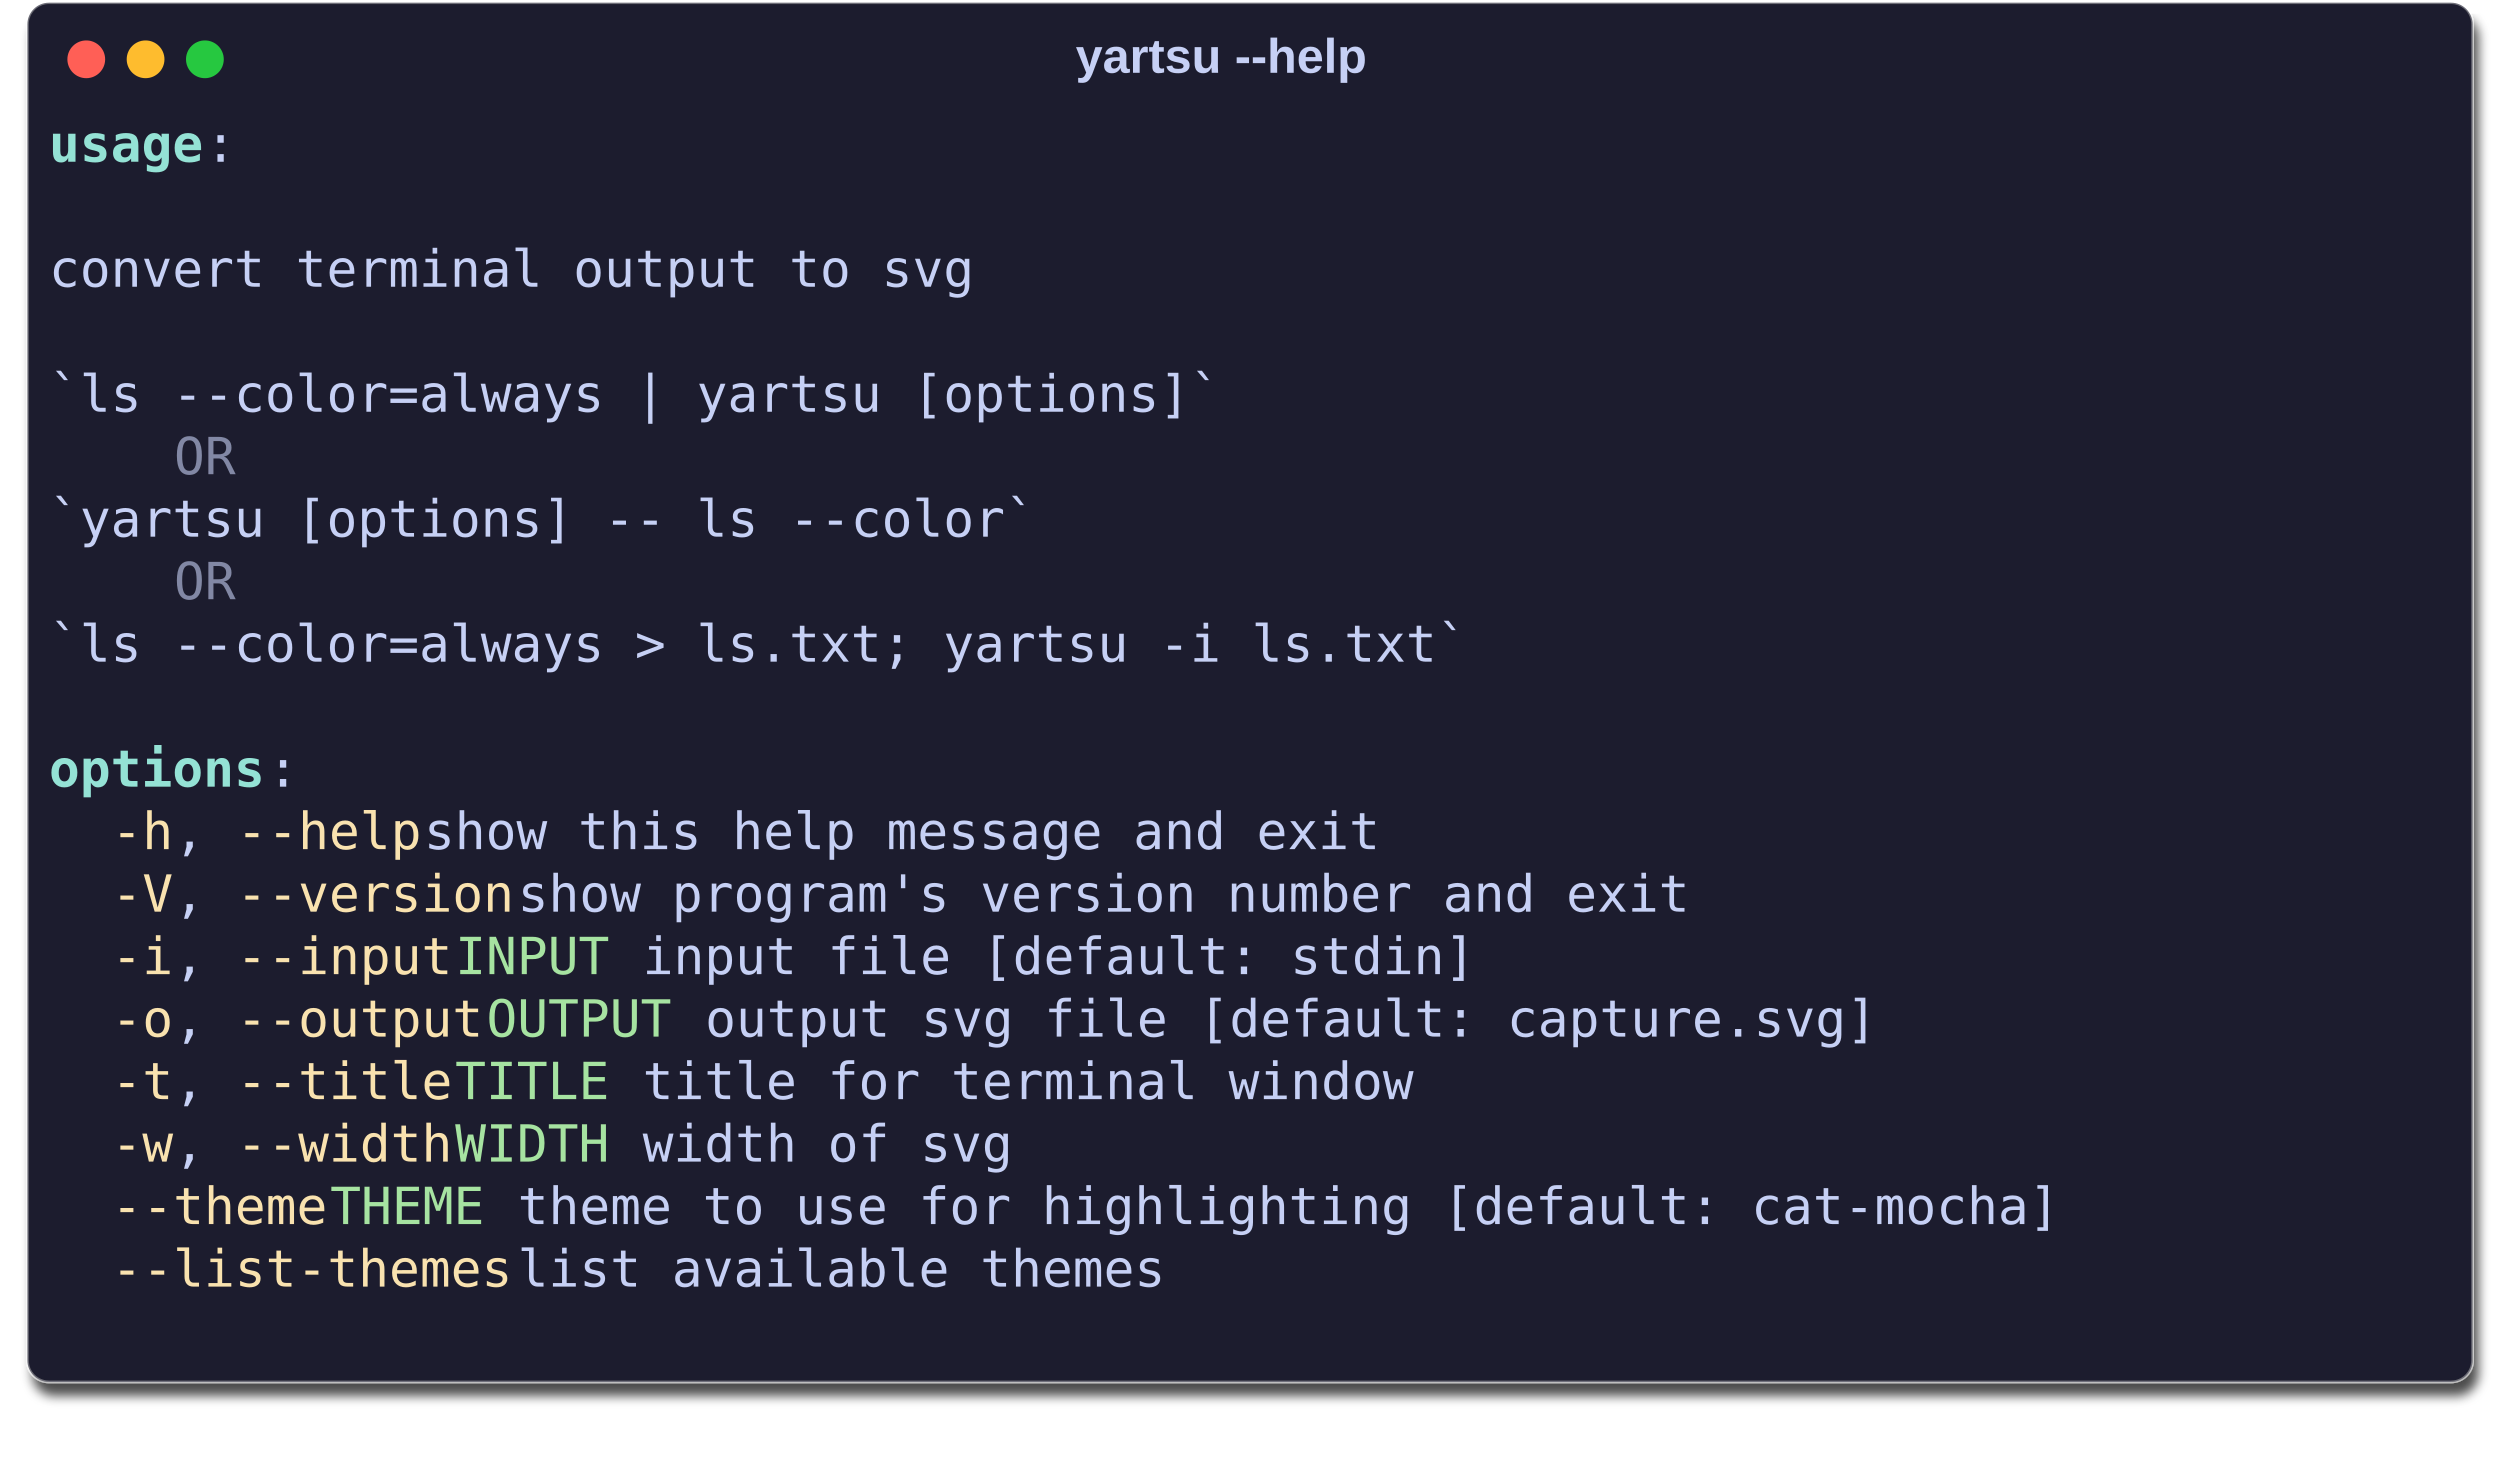
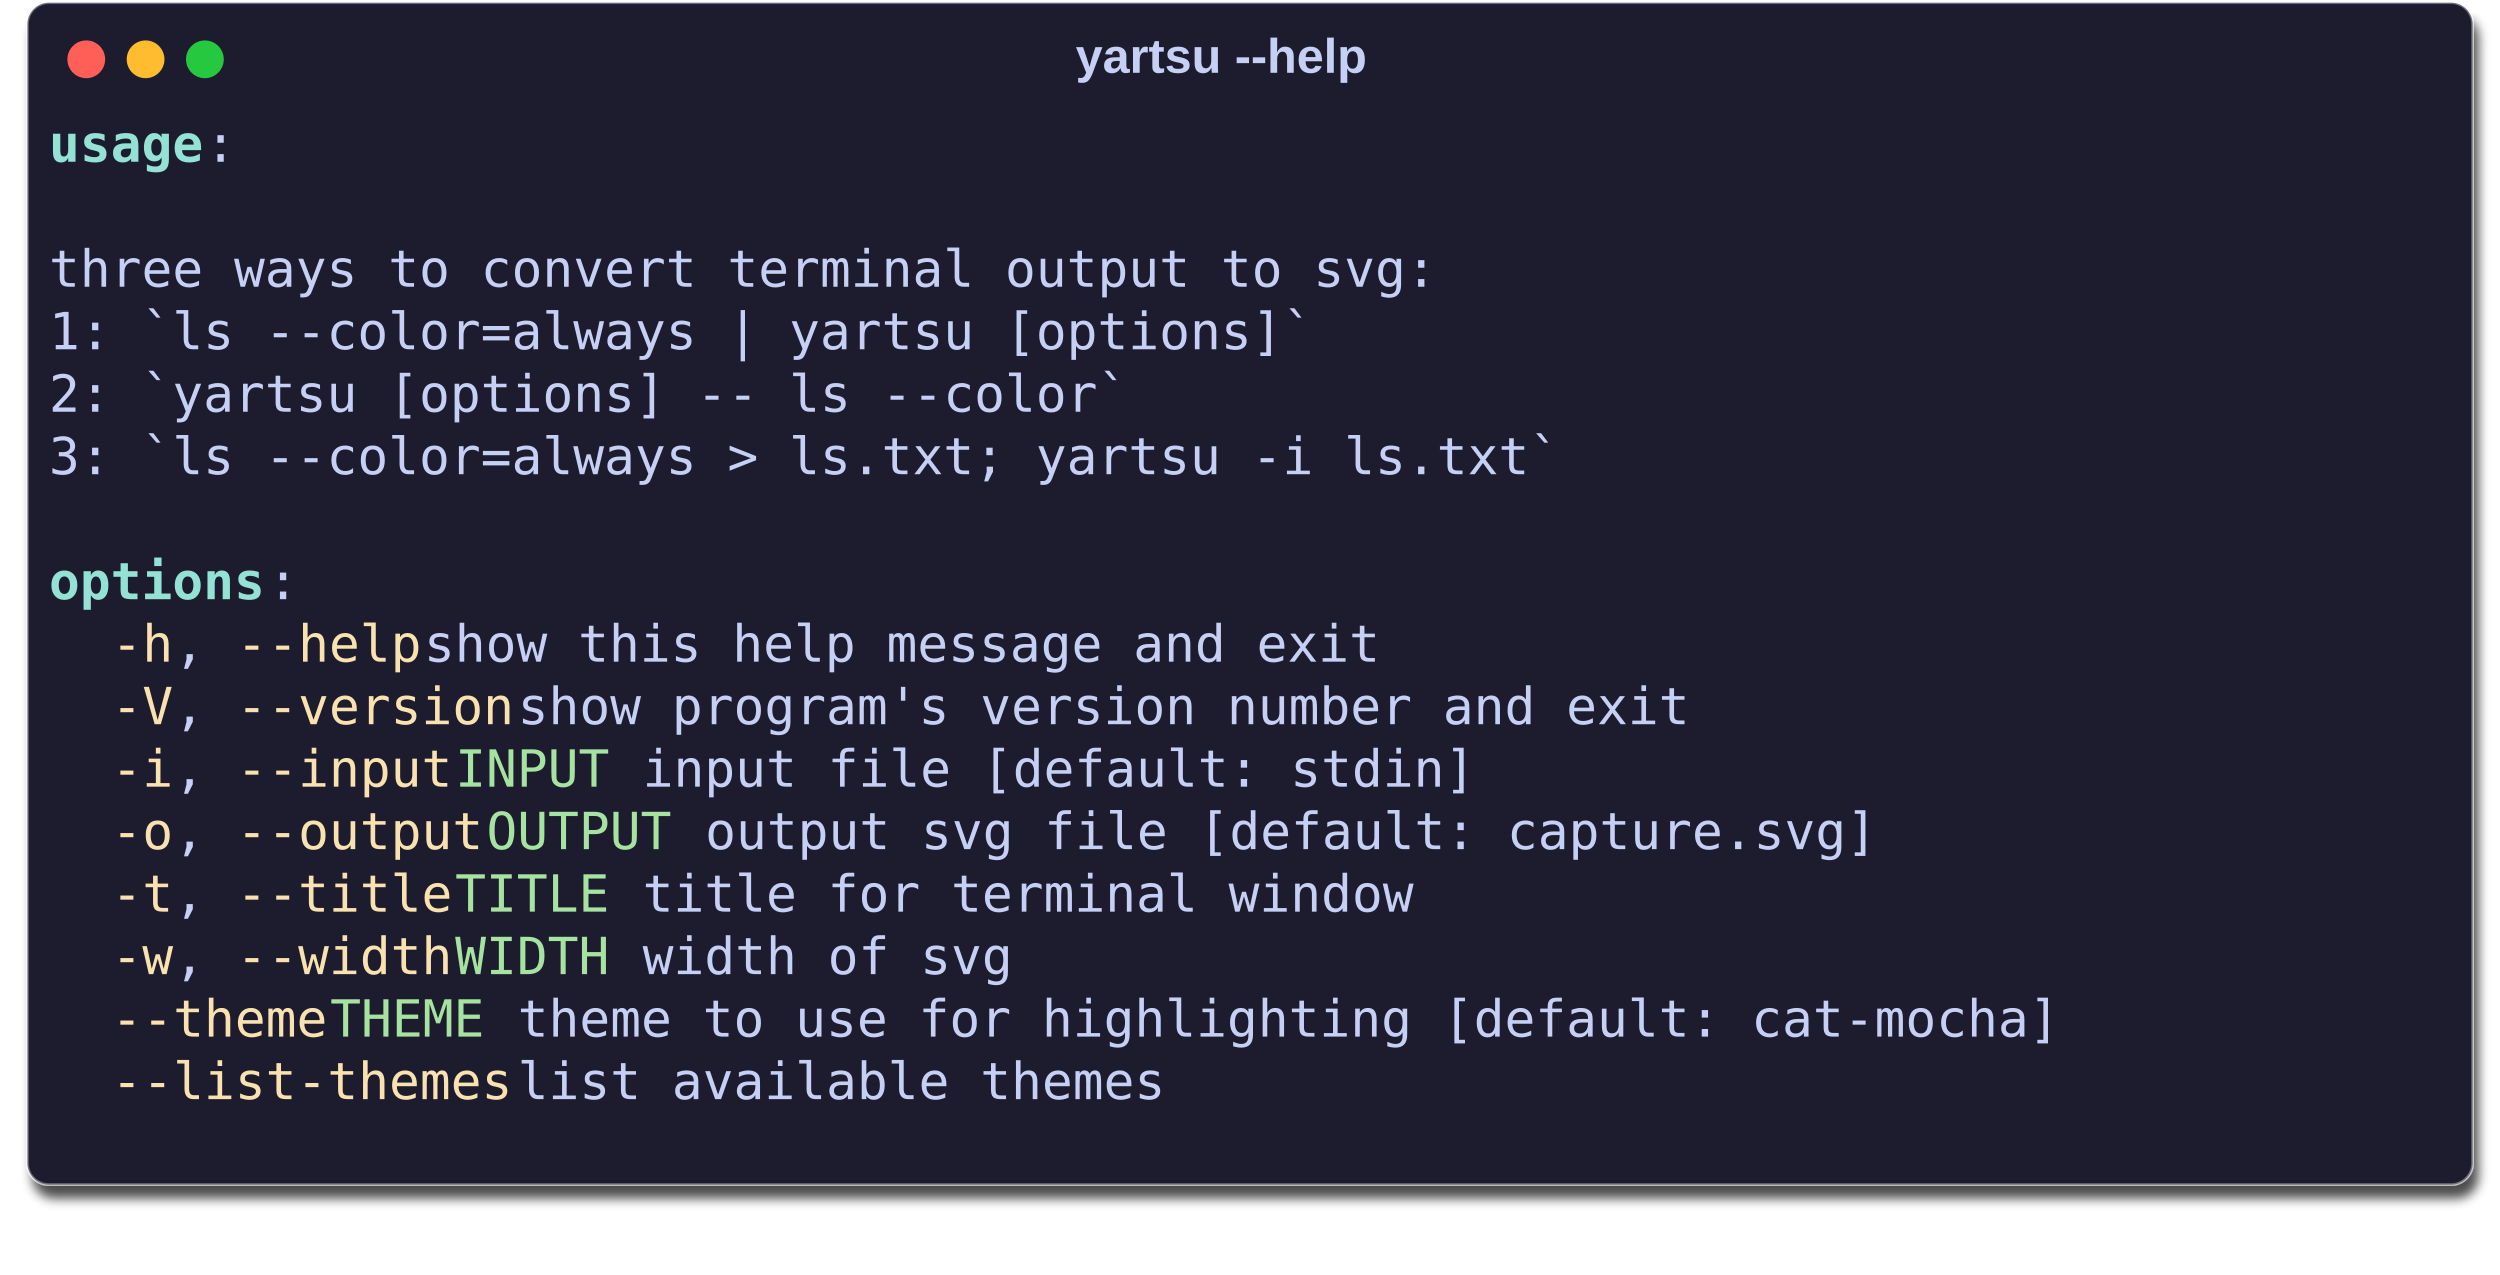
- <svg xmlns="http://www.w3.org/2000/svg" class="rich-terminal shadow" viewBox="0 0 927.333 545.933">
+ <svg xmlns="http://www.w3.org/2000/svg" class="rich-terminal shadow" viewBox="0 0 927.333 472.733">
  <style>
+ 
    @font-face {
        font-family: "Fira Code";
        src: local("FiraCode-Regular"),
-             url("https://cdn.jsdelivr.net/gh/ryanoasis/nerd-fonts@2.1.0/patched-fonts/FiraCode/Regular/complete/Fira%20Code%20Regular%20Nerd%20Font%20Complete.ttf") format("truetype");
+                 url("https://cdnjs.cloudflare.com/ajax/libs/firacode/6.2.0/woff2/FiraCode-Regular.woff2") format("woff2"),
+                 url("https://cdnjs.cloudflare.com/ajax/libs/firacode/6.2.0/woff/FiraCode-Regular.woff") format("woff");
        font-style: normal;
        font-weight: 400;
    }
    @font-face {
        font-family: "Fira Code";
        src: local("FiraCode-Bold"),
-             url("https://cdn.jsdelivr.net/gh/ryanoasis/nerd-fonts@2.1.0/patched-fonts/FiraCode/Bold/complete/Fira%20Code%20Bold%20Nerd%20Font%20Complete.ttf") format("truetype");
+                 url("https://cdnjs.cloudflare.com/ajax/libs/firacode/6.2.0/woff2/FiraCode-Bold.woff2") format("woff2"),
+                 url("https://cdnjs.cloudflare.com/ajax/libs/firacode/6.2.0/woff/FiraCode-Bold.woff") format("woff");
        font-style: bold;
        font-weight: 700;
    }

-     .terminal-961727797-matrix {
+     .terminal-3663901745-matrix {
        font-family: Fira Code, monospace;
        font-size: 20px;
        line-height: 24.4px;
        font-variant-east-asian: full-width;
    }

-     .terminal-961727797-title {
+     .terminal-3663901745-title {
        font-size: 18px;
        font-weight: bold;
        font-family: arial;
    }

    .shadow {
        -webkit-filter: drop-shadow( 2px 5px 2px rgba(0, 0, 0, .7));
        filter: drop-shadow( 2px 5px 2px rgba(0, 0, 0, .7));
    }
-     .terminal-961727797-r1 { fill: #94e2d5;font-weight: bold }
- .terminal-961727797-r2 { fill: #c6d0f5 }
- .terminal-961727797-r3 { fill: #8288a5 }
- .terminal-961727797-r4 { fill: #f9e2af }
- .terminal-961727797-r5 { fill: #a6e3a1 }
+     .terminal-3663901745-r1 { fill: #94e2d5;font-weight: bold }
+ .terminal-3663901745-r2 { fill: #c6d0f5 }
+ .terminal-3663901745-r3 { fill: #f9e2af }
+ .terminal-3663901745-r4 { fill: #a6e3a1 }
    </style>
  <defs>
-     <clipPath id="terminal-961727797-clip-terminal">
-       <rect x="0" y="0" width="889.6" height="462.6" />
+     <clipPath id="terminal-3663901745-clip-terminal">
+       <rect x="0" y="0" width="889.6" height="389.4" />
    </clipPath>
-     <clipPath id="terminal-961727797-line-0">
+     <clipPath id="terminal-3663901745-line-0">
      <rect x="0" y="1.5" width="890.6" height="24.65" />
    </clipPath>
-     <clipPath id="terminal-961727797-line-1">
+     <clipPath id="terminal-3663901745-line-1">
      <rect x="0" y="25.9" width="890.6" height="24.65" />
    </clipPath>
-     <clipPath id="terminal-961727797-line-2">
+     <clipPath id="terminal-3663901745-line-2">
      <rect x="0" y="50.3" width="890.6" height="24.65" />
    </clipPath>
-     <clipPath id="terminal-961727797-line-3">
+     <clipPath id="terminal-3663901745-line-3">
      <rect x="0" y="74.7" width="890.6" height="24.65" />
    </clipPath>
-     <clipPath id="terminal-961727797-line-4">
+     <clipPath id="terminal-3663901745-line-4">
      <rect x="0" y="99.1" width="890.6" height="24.65" />
    </clipPath>
-     <clipPath id="terminal-961727797-line-5">
+     <clipPath id="terminal-3663901745-line-5">
      <rect x="0" y="123.5" width="890.6" height="24.65" />
    </clipPath>
-     <clipPath id="terminal-961727797-line-6">
+     <clipPath id="terminal-3663901745-line-6">
      <rect x="0" y="147.9" width="890.6" height="24.65" />
    </clipPath>
-     <clipPath id="terminal-961727797-line-7">
+     <clipPath id="terminal-3663901745-line-7">
      <rect x="0" y="172.3" width="890.6" height="24.65" />
    </clipPath>
-     <clipPath id="terminal-961727797-line-8">
+     <clipPath id="terminal-3663901745-line-8">
      <rect x="0" y="196.7" width="890.6" height="24.65" />
    </clipPath>
-     <clipPath id="terminal-961727797-line-9">
+     <clipPath id="terminal-3663901745-line-9">
      <rect x="0" y="221.1" width="890.6" height="24.65" />
    </clipPath>
-     <clipPath id="terminal-961727797-line-10">
+     <clipPath id="terminal-3663901745-line-10">
      <rect x="0" y="245.5" width="890.6" height="24.65" />
    </clipPath>
-     <clipPath id="terminal-961727797-line-11">
+     <clipPath id="terminal-3663901745-line-11">
      <rect x="0" y="269.9" width="890.6" height="24.65" />
    </clipPath>
-     <clipPath id="terminal-961727797-line-12">
+     <clipPath id="terminal-3663901745-line-12">
      <rect x="0" y="294.3" width="890.6" height="24.65" />
    </clipPath>
-     <clipPath id="terminal-961727797-line-13">
+     <clipPath id="terminal-3663901745-line-13">
      <rect x="0" y="318.7" width="890.6" height="24.65" />
    </clipPath>
-     <clipPath id="terminal-961727797-line-14">
+     <clipPath id="terminal-3663901745-line-14">
      <rect x="0" y="343.1" width="890.6" height="24.65" />
    </clipPath>
-     <clipPath id="terminal-961727797-line-15">
-       <rect x="0" y="367.5" width="890.6" height="24.65" />
-     </clipPath>
-     <clipPath id="terminal-961727797-line-16">
-       <rect x="0" y="391.9" width="890.6" height="24.65" />
-     </clipPath>
-     <clipPath id="terminal-961727797-line-17">
-       <rect x="0" y="416.3" width="890.6" height="24.65" />
-     </clipPath>
  </defs>
-   <rect fill="#1e1e2e" stroke="rgba(255,255,255,0.35)" stroke-width="1" x="10.167" y="1" width="907" height="511.6" rx="8" />
-   <text class="terminal-961727797-title" fill="#c6d0f5" text-anchor="middle" x="453" y="27">yartsu --help</text>
+   <rect fill="#1e1e2e" stroke="rgba(255,255,255,0.35)" stroke-width="1" x="10.167" y="1" width="907" height="438.4" rx="8" />
+   <text class="terminal-3663901745-title" fill="#c6d0f5" text-anchor="middle" x="453" y="27">yartsu --help</text>
  <g transform="translate(32,22)">
    <circle cx="0" cy="0" r="7" fill="#ff5f57" />
    <circle cx="22" cy="0" r="7" fill="#febc2e" />
    <circle cx="44" cy="0" r="7" fill="#28c840" />
  </g>
-   <g transform="translate(18.16667, 41) scale(.95)" clip-path="url(#terminal-961727797-clip-terminal)">
-     <g class="terminal-961727797-matrix">
-       <text class="terminal-961727797-r1" x="0" y="20" textLength="61" clip-path="url(#terminal-961727797-line-0)">usage</text>
-       <text class="terminal-961727797-r2" x="61" y="20" textLength="12.2" clip-path="url(#terminal-961727797-line-0)">:</text>
-       <text class="terminal-961727797-r2" x="890.6" y="20" textLength="12.2" clip-path="url(#terminal-961727797-line-0)">
+   <g transform="translate(18.16667, 41) scale(.95)" clip-path="url(#terminal-3663901745-clip-terminal)">
+     <g class="terminal-3663901745-matrix">
+       <text class="terminal-3663901745-r1" x="0" y="20" textLength="61" clip-path="url(#terminal-3663901745-line-0)">usage</text>
+       <text class="terminal-3663901745-r2" x="61" y="20" textLength="12.2" clip-path="url(#terminal-3663901745-line-0)">:</text>
+       <text class="terminal-3663901745-r2" x="890.6" y="20" textLength="12.2" clip-path="url(#terminal-3663901745-line-0)">
</text>
-       <text class="terminal-961727797-r2" x="890.6" y="44.4" textLength="12.2" clip-path="url(#terminal-961727797-line-1)">
+       <text class="terminal-3663901745-r2" x="890.6" y="44.4" textLength="12.2" clip-path="url(#terminal-3663901745-line-1)">
</text>
-       <text class="terminal-961727797-r2" x="0" y="68.8" textLength="366" clip-path="url(#terminal-961727797-line-2)">convert terminal output to svg</text>
-       <text class="terminal-961727797-r2" x="890.6" y="68.8" textLength="12.2" clip-path="url(#terminal-961727797-line-2)">
+       <text class="terminal-3663901745-r2" x="0" y="68.8" textLength="549" clip-path="url(#terminal-3663901745-line-2)">three ways to convert terminal output to svg:</text>
+       <text class="terminal-3663901745-r2" x="890.6" y="68.8" textLength="12.2" clip-path="url(#terminal-3663901745-line-2)">
</text>
-       <text class="terminal-961727797-r2" x="890.6" y="93.2" textLength="12.2" clip-path="url(#terminal-961727797-line-3)">
+       <text class="terminal-3663901745-r2" x="0" y="93.2" textLength="549" clip-path="url(#terminal-3663901745-line-3)">    1: `ls --color=always | yartsu [options]`</text>
+       <text class="terminal-3663901745-r2" x="890.6" y="93.2" textLength="12.2" clip-path="url(#terminal-3663901745-line-3)">
</text>
-       <text class="terminal-961727797-r2" x="0" y="117.6" textLength="512.4" clip-path="url(#terminal-961727797-line-4)">    `ls --color=always | yartsu [options]`</text>
-       <text class="terminal-961727797-r2" x="890.6" y="117.6" textLength="12.2" clip-path="url(#terminal-961727797-line-4)">
+       <text class="terminal-3663901745-r2" x="0" y="117.6" textLength="475.8" clip-path="url(#terminal-3663901745-line-4)">    2: `yartsu [options] -- ls --color`</text>
+       <text class="terminal-3663901745-r2" x="890.6" y="117.6" textLength="12.2" clip-path="url(#terminal-3663901745-line-4)">
</text>
-       <text class="terminal-961727797-r3" x="48.8" y="142" textLength="24.4" clip-path="url(#terminal-961727797-line-5)">OR</text>
-       <text class="terminal-961727797-r2" x="890.6" y="142" textLength="12.2" clip-path="url(#terminal-961727797-line-5)">
+       <text class="terminal-3663901745-r2" x="0" y="142" textLength="646.6" clip-path="url(#terminal-3663901745-line-5)">    3: `ls --color=always &gt; ls.txt; yartsu -i ls.txt`</text>
+       <text class="terminal-3663901745-r2" x="890.6" y="142" textLength="12.2" clip-path="url(#terminal-3663901745-line-5)">
</text>
-       <text class="terminal-961727797-r2" x="0" y="166.4" textLength="439.2" clip-path="url(#terminal-961727797-line-6)">    `yartsu [options] -- ls --color`</text>
-       <text class="terminal-961727797-r2" x="890.6" y="166.4" textLength="12.2" clip-path="url(#terminal-961727797-line-6)">
+       <text class="terminal-3663901745-r2" x="890.6" y="166.4" textLength="12.2" clip-path="url(#terminal-3663901745-line-6)">
</text>
-       <text class="terminal-961727797-r3" x="48.8" y="190.8" textLength="24.4" clip-path="url(#terminal-961727797-line-7)">OR</text>
-       <text class="terminal-961727797-r2" x="890.6" y="190.8" textLength="12.2" clip-path="url(#terminal-961727797-line-7)">
+       <text class="terminal-3663901745-r1" x="0" y="190.8" textLength="85.4" clip-path="url(#terminal-3663901745-line-7)">options</text>
+       <text class="terminal-3663901745-r2" x="85.4" y="190.8" textLength="12.2" clip-path="url(#terminal-3663901745-line-7)">:</text>
+       <text class="terminal-3663901745-r2" x="890.6" y="190.8" textLength="12.2" clip-path="url(#terminal-3663901745-line-7)">
</text>
-       <text class="terminal-961727797-r2" x="0" y="215.2" textLength="610" clip-path="url(#terminal-961727797-line-8)">    `ls --color=always &gt; ls.txt; yartsu -i ls.txt`</text>
-       <text class="terminal-961727797-r2" x="890.6" y="215.2" textLength="12.2" clip-path="url(#terminal-961727797-line-8)">
+       <text class="terminal-3663901745-r3" x="24.4" y="215.2" textLength="24.4" clip-path="url(#terminal-3663901745-line-8)">-h</text>
+       <text class="terminal-3663901745-r2" x="48.8" y="215.2" textLength="24.4" clip-path="url(#terminal-3663901745-line-8)">, </text>
+       <text class="terminal-3663901745-r3" x="73.2" y="215.2" textLength="73.2" clip-path="url(#terminal-3663901745-line-8)">--help</text>
+       <text class="terminal-3663901745-r2" x="146.4" y="215.2" textLength="512.4" clip-path="url(#terminal-3663901745-line-8)">           show this help message and exit</text>
+       <text class="terminal-3663901745-r2" x="890.6" y="215.2" textLength="12.2" clip-path="url(#terminal-3663901745-line-8)">
</text>
-       <text class="terminal-961727797-r2" x="890.6" y="239.6" textLength="12.2" clip-path="url(#terminal-961727797-line-9)">
+       <text class="terminal-3663901745-r3" x="24.4" y="239.6" textLength="24.4" clip-path="url(#terminal-3663901745-line-9)">-V</text>
+       <text class="terminal-3663901745-r2" x="48.8" y="239.6" textLength="24.4" clip-path="url(#terminal-3663901745-line-9)">, </text>
+       <text class="terminal-3663901745-r3" x="73.2" y="239.6" textLength="109.8" clip-path="url(#terminal-3663901745-line-9)">--version</text>
+       <text class="terminal-3663901745-r2" x="183" y="239.6" textLength="561.2" clip-path="url(#terminal-3663901745-line-9)">        show program's version number and exit</text>
+       <text class="terminal-3663901745-r2" x="890.6" y="239.6" textLength="12.2" clip-path="url(#terminal-3663901745-line-9)">
</text>
-       <text class="terminal-961727797-r1" x="0" y="264" textLength="85.4" clip-path="url(#terminal-961727797-line-10)">options</text>
-       <text class="terminal-961727797-r2" x="85.4" y="264" textLength="12.2" clip-path="url(#terminal-961727797-line-10)">:</text>
-       <text class="terminal-961727797-r2" x="890.6" y="264" textLength="12.2" clip-path="url(#terminal-961727797-line-10)">
+       <text class="terminal-3663901745-r3" x="24.4" y="264" textLength="24.4" clip-path="url(#terminal-3663901745-line-10)">-i</text>
+       <text class="terminal-3663901745-r2" x="48.8" y="264" textLength="24.4" clip-path="url(#terminal-3663901745-line-10)">, </text>
+       <text class="terminal-3663901745-r3" x="73.2" y="264" textLength="85.4" clip-path="url(#terminal-3663901745-line-10)">--input</text>
+       <text class="terminal-3663901745-r4" x="158.6" y="264" textLength="73.2" clip-path="url(#terminal-3663901745-line-10)"> INPUT</text>
+       <text class="terminal-3663901745-r2" x="231.8" y="264" textLength="378.2" clip-path="url(#terminal-3663901745-line-10)">    input file [default: stdin]</text>
+       <text class="terminal-3663901745-r2" x="890.6" y="264" textLength="12.2" clip-path="url(#terminal-3663901745-line-10)">
</text>
-       <text class="terminal-961727797-r4" x="24.4" y="288.4" textLength="24.4" clip-path="url(#terminal-961727797-line-11)">-h</text>
-       <text class="terminal-961727797-r2" x="48.8" y="288.4" textLength="24.4" clip-path="url(#terminal-961727797-line-11)">, </text>
-       <text class="terminal-961727797-r4" x="73.2" y="288.4" textLength="73.2" clip-path="url(#terminal-961727797-line-11)">--help</text>
-       <text class="terminal-961727797-r2" x="146.4" y="288.4" textLength="512.4" clip-path="url(#terminal-961727797-line-11)">           show this help message and exit</text>
-       <text class="terminal-961727797-r2" x="890.6" y="288.4" textLength="12.2" clip-path="url(#terminal-961727797-line-11)">
+       <text class="terminal-3663901745-r3" x="24.4" y="288.4" textLength="24.4" clip-path="url(#terminal-3663901745-line-11)">-o</text>
+       <text class="terminal-3663901745-r2" x="48.8" y="288.4" textLength="24.4" clip-path="url(#terminal-3663901745-line-11)">, </text>
+       <text class="terminal-3663901745-r3" x="73.2" y="288.4" textLength="97.6" clip-path="url(#terminal-3663901745-line-11)">--output</text>
+       <text class="terminal-3663901745-r4" x="170.8" y="288.4" textLength="85.4" clip-path="url(#terminal-3663901745-line-11)"> OUTPUT</text>
+       <text class="terminal-3663901745-r2" x="256.2" y="288.4" textLength="488" clip-path="url(#terminal-3663901745-line-11)">  output svg file [default: capture.svg]</text>
+       <text class="terminal-3663901745-r2" x="890.6" y="288.4" textLength="12.2" clip-path="url(#terminal-3663901745-line-11)">
</text>
-       <text class="terminal-961727797-r4" x="24.4" y="312.8" textLength="24.4" clip-path="url(#terminal-961727797-line-12)">-V</text>
-       <text class="terminal-961727797-r2" x="48.8" y="312.8" textLength="24.4" clip-path="url(#terminal-961727797-line-12)">, </text>
-       <text class="terminal-961727797-r4" x="73.2" y="312.8" textLength="109.8" clip-path="url(#terminal-961727797-line-12)">--version</text>
-       <text class="terminal-961727797-r2" x="183" y="312.8" textLength="561.2" clip-path="url(#terminal-961727797-line-12)">        show program's version number and exit</text>
-       <text class="terminal-961727797-r2" x="890.6" y="312.8" textLength="12.2" clip-path="url(#terminal-961727797-line-12)">
+       <text class="terminal-3663901745-r3" x="24.4" y="312.8" textLength="24.4" clip-path="url(#terminal-3663901745-line-12)">-t</text>
+       <text class="terminal-3663901745-r2" x="48.8" y="312.8" textLength="24.4" clip-path="url(#terminal-3663901745-line-12)">, </text>
+       <text class="terminal-3663901745-r3" x="73.2" y="312.8" textLength="85.4" clip-path="url(#terminal-3663901745-line-12)">--title</text>
+       <text class="terminal-3663901745-r4" x="158.6" y="312.8" textLength="73.2" clip-path="url(#terminal-3663901745-line-12)"> TITLE</text>
+       <text class="terminal-3663901745-r2" x="231.8" y="312.8" textLength="353.8" clip-path="url(#terminal-3663901745-line-12)">    title for terminal window</text>
+       <text class="terminal-3663901745-r2" x="890.6" y="312.8" textLength="12.2" clip-path="url(#terminal-3663901745-line-12)">
</text>
-       <text class="terminal-961727797-r4" x="24.4" y="337.2" textLength="24.4" clip-path="url(#terminal-961727797-line-13)">-i</text>
-       <text class="terminal-961727797-r2" x="48.8" y="337.2" textLength="24.4" clip-path="url(#terminal-961727797-line-13)">, </text>
-       <text class="terminal-961727797-r4" x="73.2" y="337.2" textLength="85.4" clip-path="url(#terminal-961727797-line-13)">--input</text>
-       <text class="terminal-961727797-r5" x="158.6" y="337.2" textLength="73.2" clip-path="url(#terminal-961727797-line-13)"> INPUT</text>
-       <text class="terminal-961727797-r2" x="231.8" y="337.2" textLength="378.2" clip-path="url(#terminal-961727797-line-13)">    input file [default: stdin]</text>
-       <text class="terminal-961727797-r2" x="890.6" y="337.2" textLength="12.2" clip-path="url(#terminal-961727797-line-13)">
+       <text class="terminal-3663901745-r3" x="24.4" y="337.2" textLength="24.4" clip-path="url(#terminal-3663901745-line-13)">-w</text>
+       <text class="terminal-3663901745-r2" x="48.8" y="337.2" textLength="24.4" clip-path="url(#terminal-3663901745-line-13)">, </text>
+       <text class="terminal-3663901745-r3" x="73.2" y="337.2" textLength="85.4" clip-path="url(#terminal-3663901745-line-13)">--width</text>
+       <text class="terminal-3663901745-r4" x="158.6" y="337.2" textLength="73.2" clip-path="url(#terminal-3663901745-line-13)"> WIDTH</text>
+       <text class="terminal-3663901745-r2" x="231.8" y="337.2" textLength="195.2" clip-path="url(#terminal-3663901745-line-13)">    width of svg</text>
+       <text class="terminal-3663901745-r2" x="890.6" y="337.2" textLength="12.2" clip-path="url(#terminal-3663901745-line-13)">
</text>
-       <text class="terminal-961727797-r4" x="24.4" y="361.6" textLength="24.4" clip-path="url(#terminal-961727797-line-14)">-o</text>
-       <text class="terminal-961727797-r2" x="48.8" y="361.6" textLength="24.4" clip-path="url(#terminal-961727797-line-14)">, </text>
-       <text class="terminal-961727797-r4" x="73.2" y="361.6" textLength="97.6" clip-path="url(#terminal-961727797-line-14)">--output</text>
-       <text class="terminal-961727797-r5" x="170.8" y="361.6" textLength="85.4" clip-path="url(#terminal-961727797-line-14)"> OUTPUT</text>
-       <text class="terminal-961727797-r2" x="256.2" y="361.6" textLength="488" clip-path="url(#terminal-961727797-line-14)">  output svg file [default: capture.svg]</text>
-       <text class="terminal-961727797-r2" x="890.6" y="361.6" textLength="12.2" clip-path="url(#terminal-961727797-line-14)">
+       <text class="terminal-3663901745-r3" x="24.4" y="361.6" textLength="85.4" clip-path="url(#terminal-3663901745-line-14)">--theme</text>
+       <text class="terminal-3663901745-r4" x="109.8" y="361.6" textLength="73.2" clip-path="url(#terminal-3663901745-line-14)"> THEME</text>
+       <text class="terminal-3663901745-r2" x="183" y="361.6" textLength="707.6" clip-path="url(#terminal-3663901745-line-14)">        theme to use for highlighting [default: cat-mocha]</text>
+       <text class="terminal-3663901745-r2" x="890.6" y="361.6" textLength="12.2" clip-path="url(#terminal-3663901745-line-14)">
</text>
-       <text class="terminal-961727797-r4" x="24.4" y="386" textLength="24.4" clip-path="url(#terminal-961727797-line-15)">-t</text>
-       <text class="terminal-961727797-r2" x="48.8" y="386" textLength="24.4" clip-path="url(#terminal-961727797-line-15)">, </text>
-       <text class="terminal-961727797-r4" x="73.2" y="386" textLength="85.4" clip-path="url(#terminal-961727797-line-15)">--title</text>
-       <text class="terminal-961727797-r5" x="158.6" y="386" textLength="73.2" clip-path="url(#terminal-961727797-line-15)"> TITLE</text>
-       <text class="terminal-961727797-r2" x="231.8" y="386" textLength="353.8" clip-path="url(#terminal-961727797-line-15)">    title for terminal window</text>
-       <text class="terminal-961727797-r2" x="890.6" y="386" textLength="12.2" clip-path="url(#terminal-961727797-line-15)">
- </text>
-       <text class="terminal-961727797-r4" x="24.4" y="410.4" textLength="24.4" clip-path="url(#terminal-961727797-line-16)">-w</text>
-       <text class="terminal-961727797-r2" x="48.8" y="410.4" textLength="24.4" clip-path="url(#terminal-961727797-line-16)">, </text>
-       <text class="terminal-961727797-r4" x="73.2" y="410.4" textLength="85.4" clip-path="url(#terminal-961727797-line-16)">--width</text>
-       <text class="terminal-961727797-r5" x="158.6" y="410.4" textLength="73.2" clip-path="url(#terminal-961727797-line-16)"> WIDTH</text>
-       <text class="terminal-961727797-r2" x="231.8" y="410.4" textLength="195.2" clip-path="url(#terminal-961727797-line-16)">    width of svg</text>
-       <text class="terminal-961727797-r2" x="890.6" y="410.4" textLength="12.2" clip-path="url(#terminal-961727797-line-16)">
- </text>
-       <text class="terminal-961727797-r4" x="24.4" y="434.8" textLength="85.4" clip-path="url(#terminal-961727797-line-17)">--theme</text>
-       <text class="terminal-961727797-r5" x="109.8" y="434.8" textLength="73.2" clip-path="url(#terminal-961727797-line-17)"> THEME</text>
-       <text class="terminal-961727797-r2" x="183" y="434.8" textLength="707.6" clip-path="url(#terminal-961727797-line-17)">        theme to use for highlighting [default: cat-mocha]</text>
-       <text class="terminal-961727797-r2" x="890.6" y="434.8" textLength="12.2" clip-path="url(#terminal-961727797-line-17)">
- </text>
-       <text class="terminal-961727797-r4" x="24.4" y="459.2" textLength="158.6" clip-path="url(#terminal-961727797-line-18)">--list-themes</text>
-       <text class="terminal-961727797-r2" x="183" y="459.2" textLength="353.8" clip-path="url(#terminal-961727797-line-18)">        list available themes</text>
-       <text class="terminal-961727797-r2" x="890.6" y="459.2" textLength="12.2" clip-path="url(#terminal-961727797-line-18)">
+       <text class="terminal-3663901745-r3" x="24.4" y="386" textLength="158.6" clip-path="url(#terminal-3663901745-line-15)">--list-themes</text>
+       <text class="terminal-3663901745-r2" x="183" y="386" textLength="353.8" clip-path="url(#terminal-3663901745-line-15)">        list available themes</text>
+       <text class="terminal-3663901745-r2" x="890.6" y="386" textLength="12.2" clip-path="url(#terminal-3663901745-line-15)">
</text>
    </g>
  </g>
</svg>
